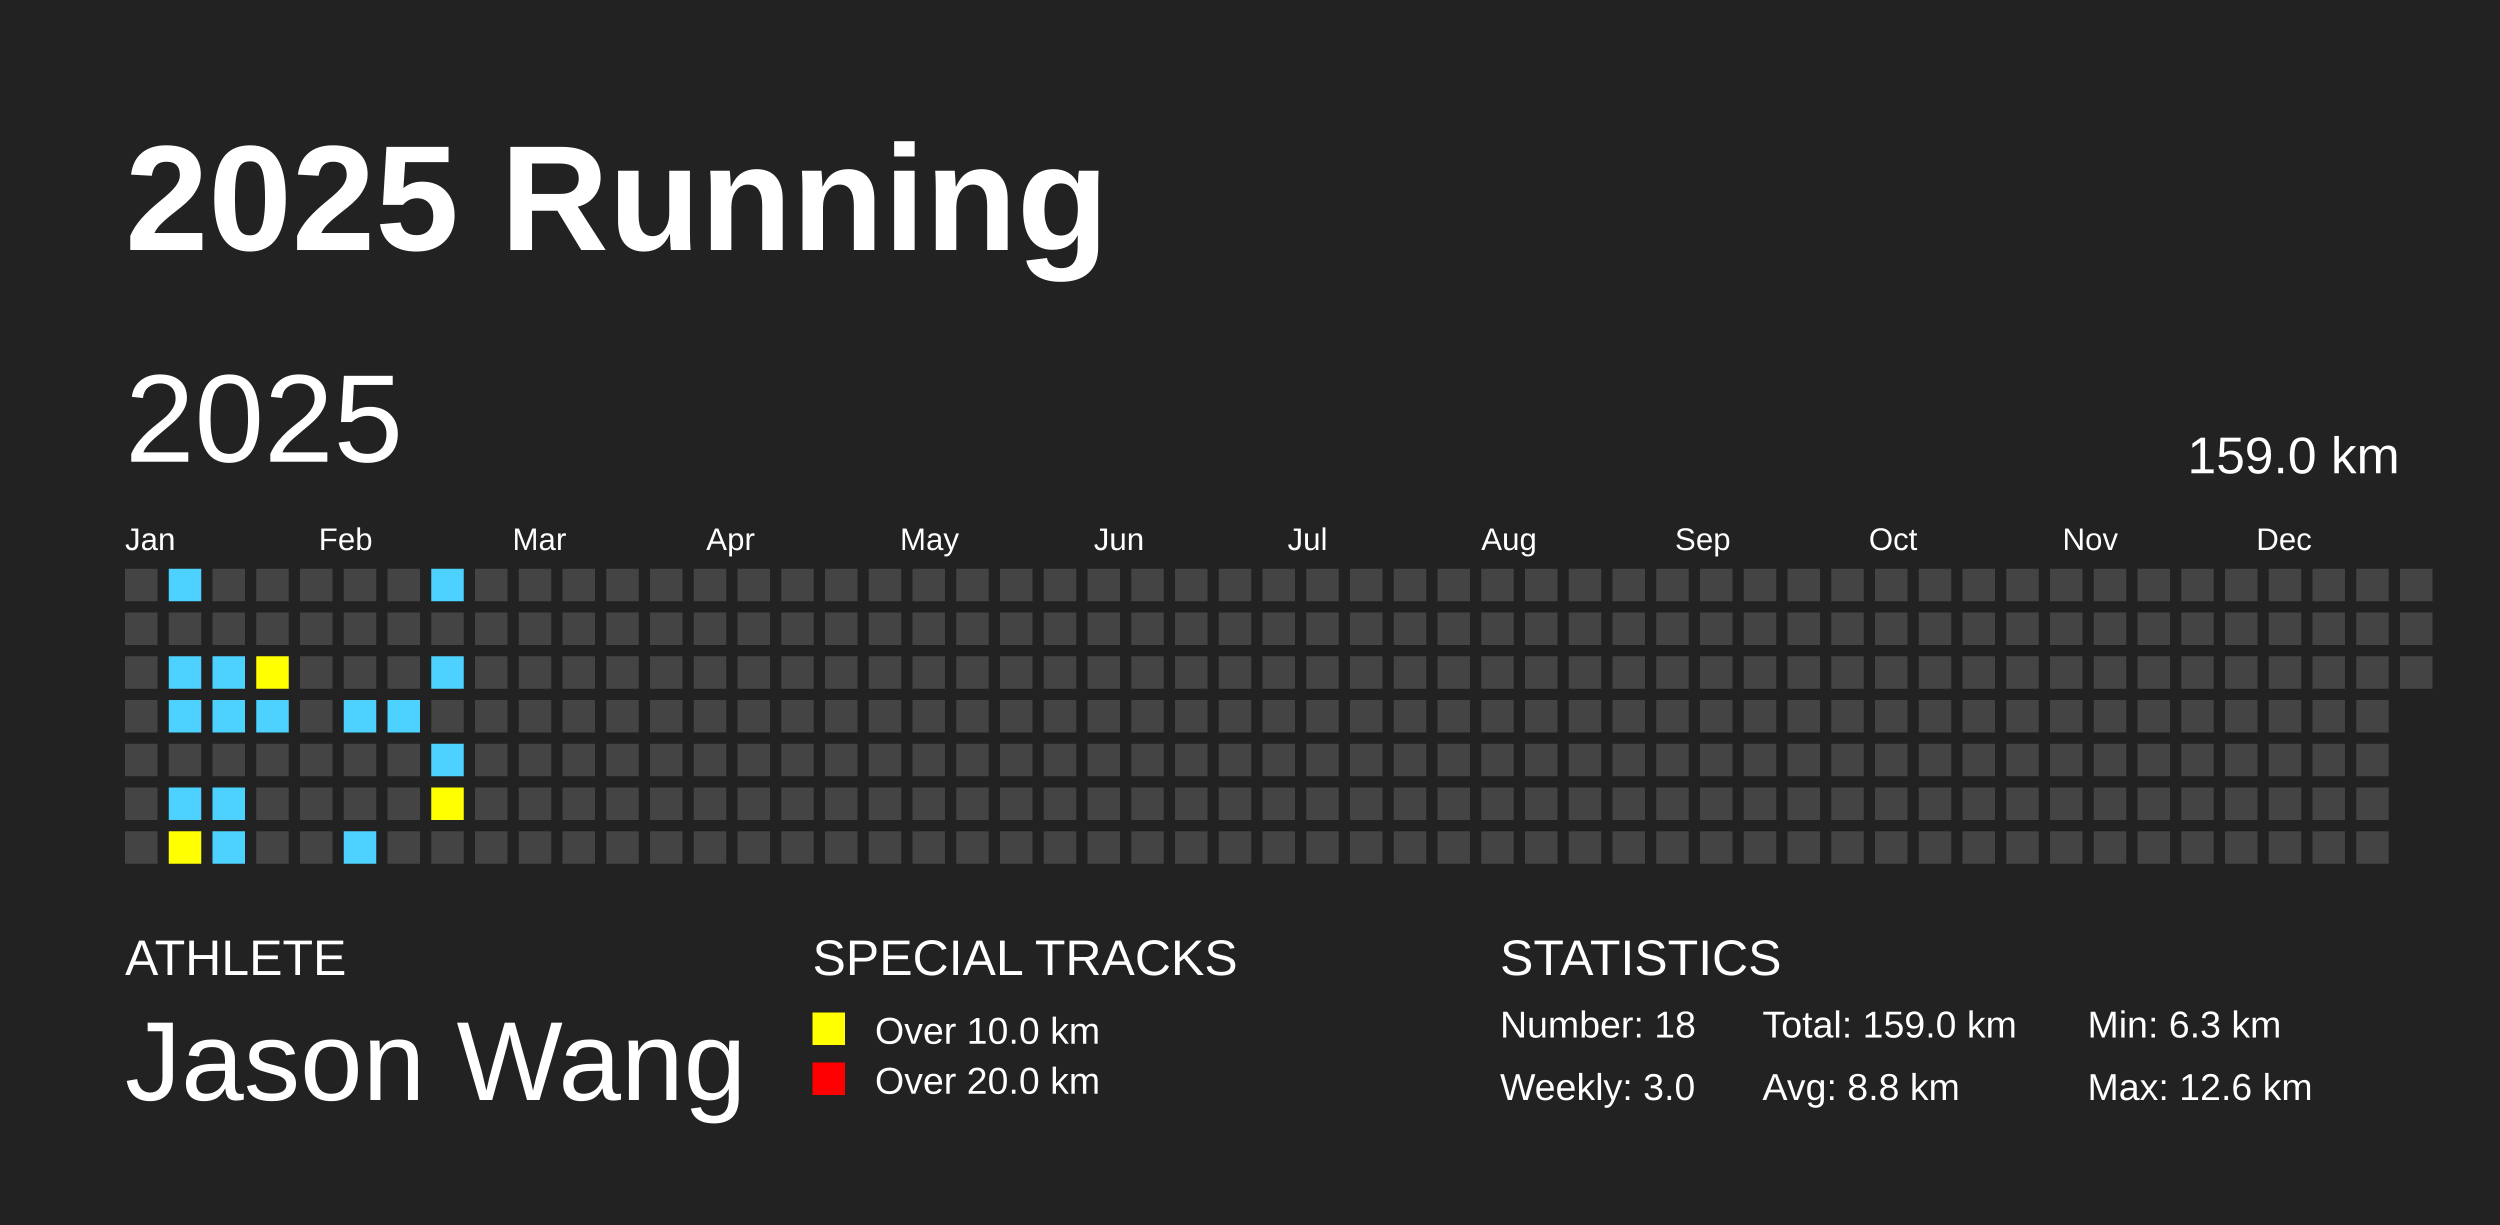
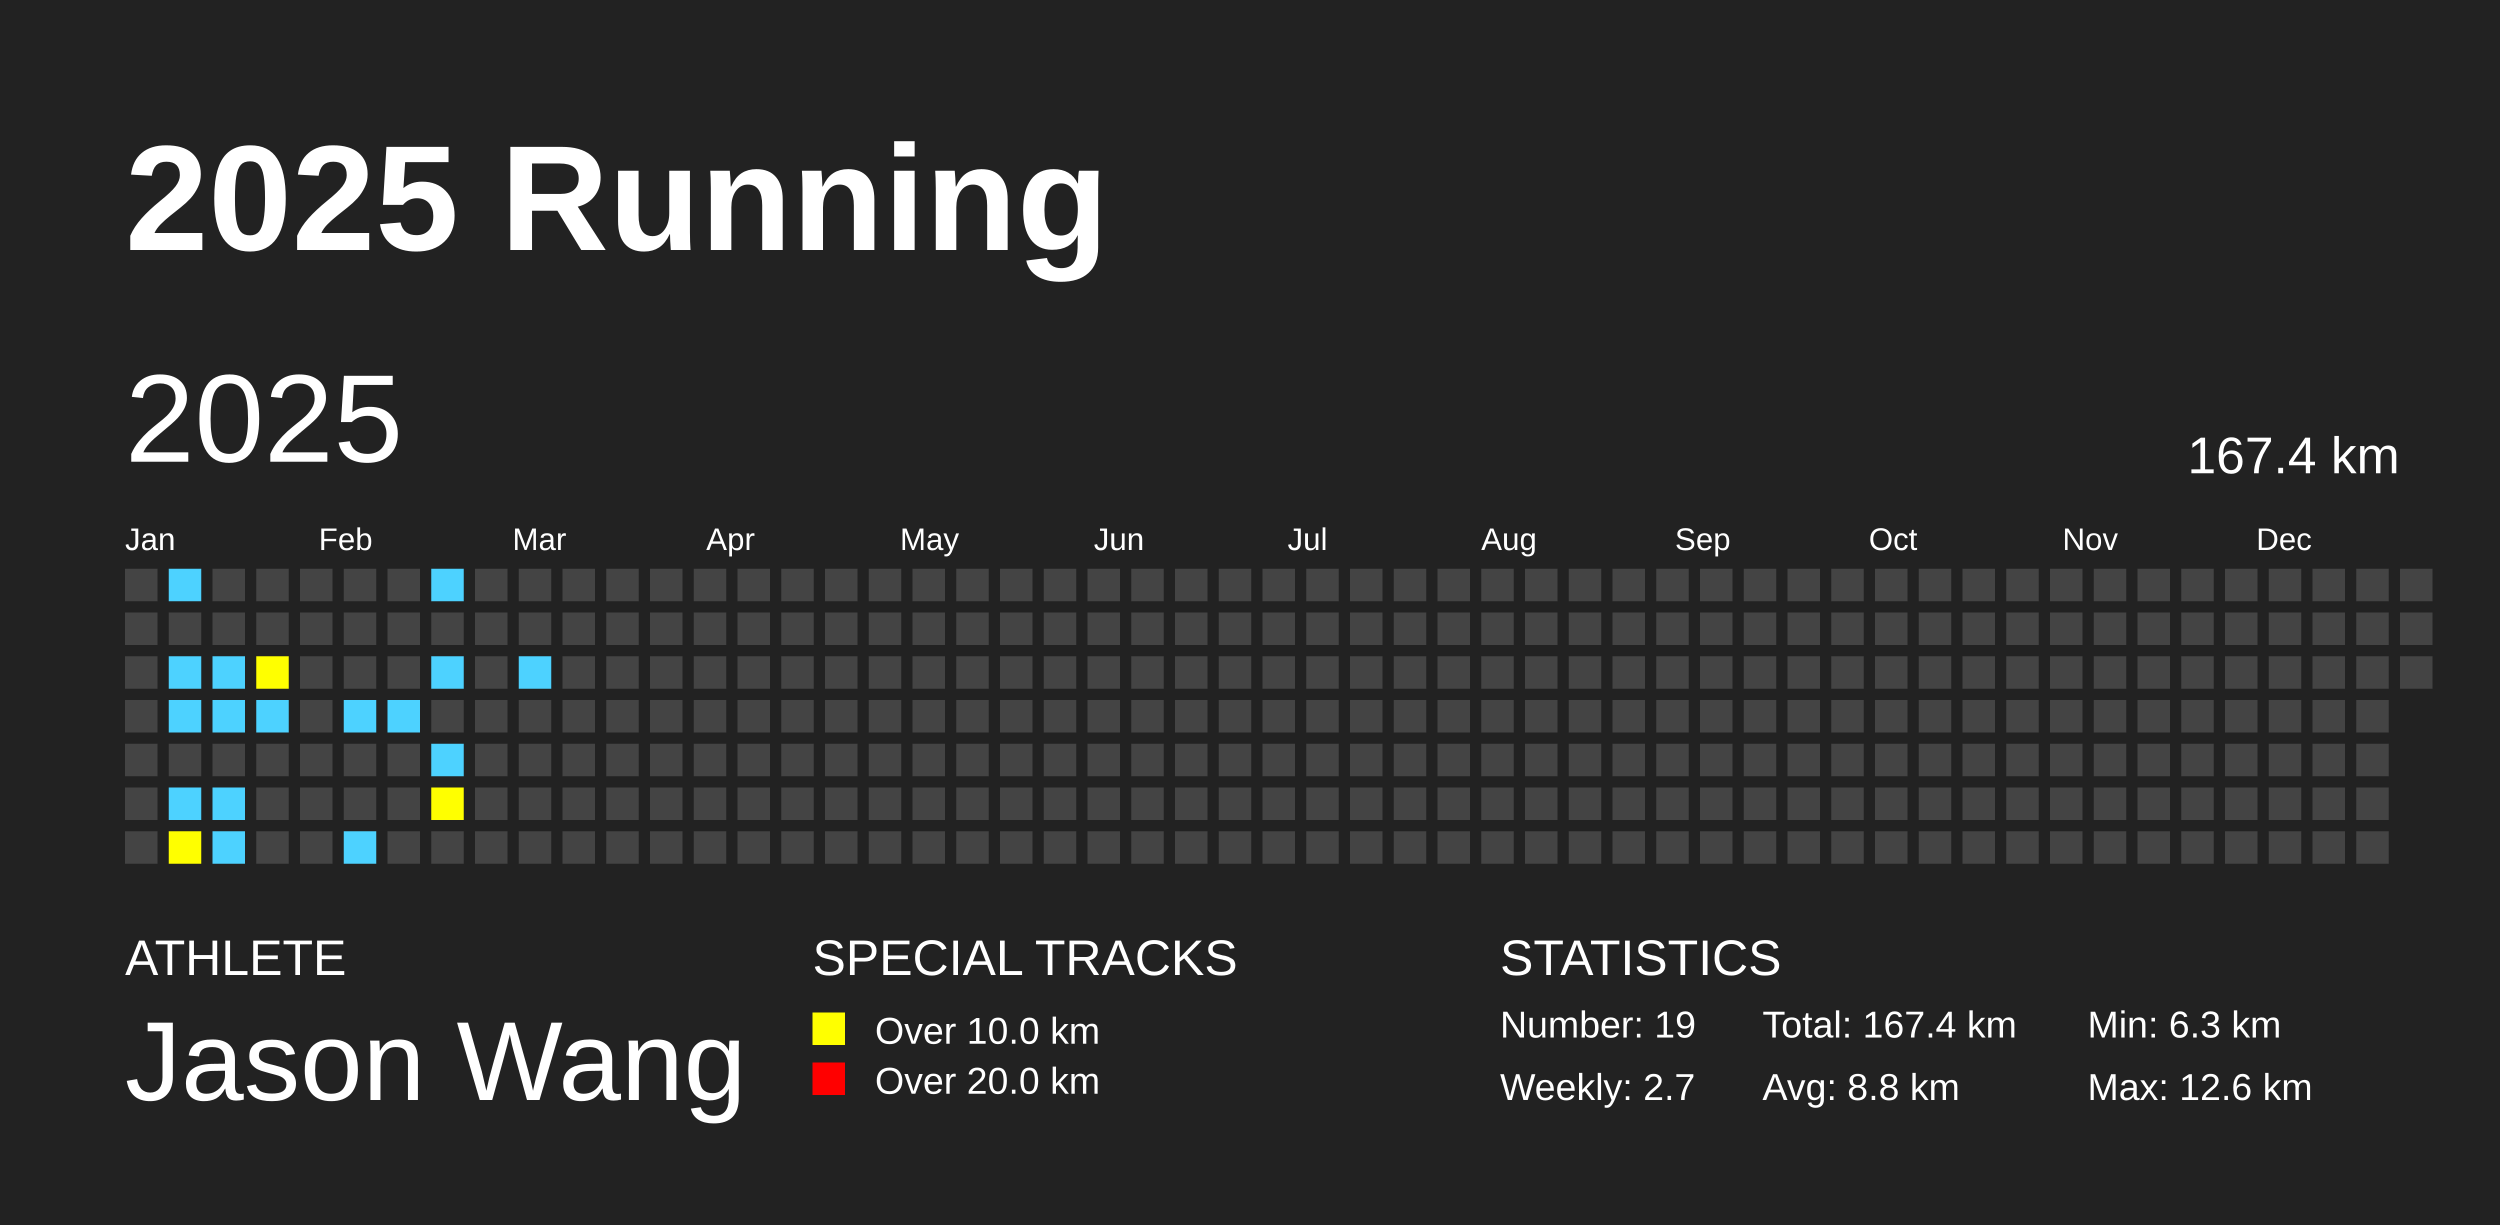
<svg xmlns="http://www.w3.org/2000/svg" baseProfile="full" height="98mm" version="1.1" viewBox="0,0,200,98" width="200mm">
  <defs />
  <rect fill="#222222" height="98" width="200" x="0" y="0" />
  <text fill="#FFFFFF" style="font-size:12px; font-family:Arial; font-weight:bold;" x="10" y="20">2025 Running</text>
  <text fill="#FFFFFF" style="font-size:4px; font-family:Arial" x="10" y="78">ATHLETE</text>
  <text fill="#FFFFFF" style="font-size:9px; font-family:Arial" x="10" y="88">Jason Wang</text>
  <text fill="#FFFFFF" style="font-size:4px; font-family:Arial" x="65" y="78">SPECIAL TRACKS</text>
  <rect fill="yellow" height="2.6" width="2.6" x="65" y="81" />
  <text fill="#FFFFFF" style="font-size:3px; font-family:Arial" x="70" y="83.5">Over 10.0 km</text>
  <rect fill="red" height="2.6" width="2.6" x="65" y="85" />
  <text fill="#FFFFFF" style="font-size:3px; font-family:Arial" x="70" y="87.5">Over 20.0 km</text>
  <text fill="#FFFFFF" style="font-size:4px; font-family:Arial" x="120" y="78">STATISTICS</text>
-   <text fill="#FFFFFF" style="font-size:3px; font-family:Arial" x="120" y="83">Number: 18</text>
-   <text fill="#FFFFFF" style="font-size:3px; font-family:Arial" x="120" y="88">Weekly: 3.0</text>
-   <text fill="#FFFFFF" style="font-size:3px; font-family:Arial" x="141" y="83">Total: 159.0 km</text>
+   <text fill="#FFFFFF" style="font-size:3px; font-family:Arial" x="120" y="83">Number: 19</text>
+   <text fill="#FFFFFF" style="font-size:3px; font-family:Arial" x="120" y="88">Weekly: 2.7</text>
+   <text fill="#FFFFFF" style="font-size:3px; font-family:Arial" x="141" y="83">Total: 167.4 km</text>
  <text fill="#FFFFFF" style="font-size:3px; font-family:Arial" x="141" y="88">Avg: 8.8 km</text>
  <text fill="#FFFFFF" style="font-size:3px; font-family:Arial" x="167" y="83">Min: 6.3 km</text>
  <text fill="#FFFFFF" style="font-size:3px; font-family:Arial" x="167" y="88">Max: 12.6 km</text>
  <text dominant-baseline="hanging" fill="#FFFFFF" style="font-size:10.0px; font-family:Arial;" x="10" y="30">2025</text>
-   <text dominant-baseline="hanging" fill="#FFFFFF" style="font-size:4.125px; font-family:Arial;" x="175" y="35">159.0 km</text>
+   <text dominant-baseline="hanging" fill="#FFFFFF" style="font-size:4.125px; font-family:Arial;" x="175" y="35">167.4 km</text>
  <text fill="#FFFFFF" style="font-size:2.5px; font-family:Arial" x="10.0" y="44">Jan</text>
  <text fill="#FFFFFF" style="font-size:2.5px; font-family:Arial" x="25.5" y="44">Feb</text>
  <text fill="#FFFFFF" style="font-size:2.5px; font-family:Arial" x="41.0" y="44">Mar</text>
  <text fill="#FFFFFF" style="font-size:2.5px; font-family:Arial" x="56.5" y="44">Apr</text>
  <text fill="#FFFFFF" style="font-size:2.5px; font-family:Arial" x="72.0" y="44">May</text>
  <text fill="#FFFFFF" style="font-size:2.5px; font-family:Arial" x="87.5" y="44">Jun</text>
  <text fill="#FFFFFF" style="font-size:2.5px; font-family:Arial" x="103.0" y="44">Jul</text>
  <text fill="#FFFFFF" style="font-size:2.5px; font-family:Arial" x="118.5" y="44">Aug</text>
  <text fill="#FFFFFF" style="font-size:2.5px; font-family:Arial" x="134.0" y="44">Sep</text>
  <text fill="#FFFFFF" style="font-size:2.5px; font-family:Arial" x="149.5" y="44">Oct</text>
  <text fill="#FFFFFF" style="font-size:2.5px; font-family:Arial" x="165.0" y="44">Nov</text>
  <text fill="#FFFFFF" style="font-size:2.5px; font-family:Arial" x="180.5" y="44">Dec</text>
  <rect fill="#444444" height="2.6" width="2.6" x="10.0" y="45.5" />
  <rect fill="#444444" height="2.6" width="2.6" x="10.0" y="49.0" />
  <rect fill="#444444" height="2.6" width="2.6" x="10.0" y="52.5" />
  <rect fill="#444444" height="2.6" width="2.6" x="10.0" y="56.0" />
  <rect fill="#444444" height="2.6" width="2.6" x="10.0" y="59.5" />
  <rect fill="#444444" height="2.6" width="2.6" x="10.0" y="63.0" />
  <rect fill="#444444" height="2.6" width="2.6" x="10.0" y="66.5" />
  <rect fill="#4DD2FF" height="2.6" width="2.6" x="13.5" y="45.5" />
  <rect fill="#444444" height="2.6" width="2.6" x="13.5" y="49.0" />
  <rect fill="#4DD2FF" height="2.6" width="2.6" x="13.5" y="52.5" />
  <rect fill="#4DD2FF" height="2.6" width="2.6" x="13.5" y="56.0" />
  <rect fill="#444444" height="2.6" width="2.6" x="13.5" y="59.5" />
  <rect fill="#4DD2FF" height="2.6" width="2.6" x="13.5" y="63.0" />
  <rect fill="yellow" height="2.6" width="2.6" x="13.5" y="66.5" />
  <rect fill="#444444" height="2.6" width="2.6" x="17.0" y="45.5" />
  <rect fill="#444444" height="2.6" width="2.6" x="17.0" y="49.0" />
  <rect fill="#4DD2FF" height="2.6" width="2.6" x="17.0" y="52.5" />
  <rect fill="#4DD2FF" height="2.6" width="2.6" x="17.0" y="56.0" />
  <rect fill="#444444" height="2.6" width="2.6" x="17.0" y="59.5" />
  <rect fill="#4DD2FF" height="2.6" width="2.6" x="17.0" y="63.0" />
  <rect fill="#4DD2FF" height="2.6" width="2.6" x="17.0" y="66.5" />
  <rect fill="#444444" height="2.6" width="2.6" x="20.5" y="45.5" />
  <rect fill="#444444" height="2.6" width="2.6" x="20.5" y="49.0" />
  <rect fill="yellow" height="2.6" width="2.6" x="20.5" y="52.5" />
  <rect fill="#4DD2FF" height="2.6" width="2.6" x="20.5" y="56.0" />
  <rect fill="#444444" height="2.6" width="2.6" x="20.5" y="59.5" />
  <rect fill="#444444" height="2.6" width="2.6" x="20.5" y="63.0" />
  <rect fill="#444444" height="2.6" width="2.6" x="20.5" y="66.5" />
  <rect fill="#444444" height="2.6" width="2.6" x="24.0" y="45.5" />
  <rect fill="#444444" height="2.6" width="2.6" x="24.0" y="49.0" />
  <rect fill="#444444" height="2.6" width="2.6" x="24.0" y="52.5" />
  <rect fill="#444444" height="2.6" width="2.6" x="24.0" y="56.0" />
  <rect fill="#444444" height="2.6" width="2.6" x="24.0" y="59.5" />
  <rect fill="#444444" height="2.6" width="2.6" x="24.0" y="63.0" />
  <rect fill="#444444" height="2.6" width="2.6" x="24.0" y="66.5" />
  <rect fill="#444444" height="2.6" width="2.6" x="27.5" y="45.5" />
  <rect fill="#444444" height="2.6" width="2.6" x="27.5" y="49.0" />
  <rect fill="#444444" height="2.6" width="2.6" x="27.5" y="52.5" />
  <rect fill="#4DD2FF" height="2.6" width="2.6" x="27.5" y="56.0" />
  <rect fill="#444444" height="2.6" width="2.6" x="27.5" y="59.5" />
  <rect fill="#444444" height="2.6" width="2.6" x="27.5" y="63.0" />
  <rect fill="#4DD2FF" height="2.6" width="2.6" x="27.5" y="66.5" />
  <rect fill="#444444" height="2.6" width="2.6" x="31.0" y="45.5" />
  <rect fill="#444444" height="2.6" width="2.6" x="31.0" y="49.0" />
  <rect fill="#444444" height="2.6" width="2.6" x="31.0" y="52.5" />
  <rect fill="#4DD2FF" height="2.6" width="2.6" x="31.0" y="56.0" />
  <rect fill="#444444" height="2.6" width="2.6" x="31.0" y="59.5" />
  <rect fill="#444444" height="2.6" width="2.6" x="31.0" y="63.0" />
  <rect fill="#444444" height="2.6" width="2.6" x="31.0" y="66.5" />
  <rect fill="#4DD2FF" height="2.6" width="2.6" x="34.5" y="45.5" />
  <rect fill="#444444" height="2.6" width="2.6" x="34.5" y="49.0" />
  <rect fill="#4DD2FF" height="2.6" width="2.6" x="34.5" y="52.5" />
  <rect fill="#444444" height="2.6" width="2.6" x="34.5" y="56.0" />
  <rect fill="#4DD2FF" height="2.6" width="2.6" x="34.5" y="59.5" />
  <rect fill="yellow" height="2.6" width="2.6" x="34.5" y="63.0" />
  <rect fill="#444444" height="2.6" width="2.6" x="34.5" y="66.5" />
  <rect fill="#444444" height="2.6" width="2.6" x="38.0" y="45.5" />
  <rect fill="#444444" height="2.6" width="2.6" x="38.0" y="49.0" />
  <rect fill="#444444" height="2.6" width="2.6" x="38.0" y="52.5" />
  <rect fill="#444444" height="2.6" width="2.6" x="38.0" y="56.0" />
  <rect fill="#444444" height="2.6" width="2.6" x="38.0" y="59.5" />
  <rect fill="#444444" height="2.6" width="2.6" x="38.0" y="63.0" />
  <rect fill="#444444" height="2.6" width="2.6" x="38.0" y="66.5" />
  <rect fill="#444444" height="2.6" width="2.6" x="41.5" y="45.5" />
  <rect fill="#444444" height="2.6" width="2.6" x="41.5" y="49.0" />
-   <rect fill="#444444" height="2.6" width="2.6" x="41.5" y="52.5" />
+   <rect fill="#4DD2FF" height="2.6" width="2.6" x="41.5" y="52.5" />
  <rect fill="#444444" height="2.6" width="2.6" x="41.5" y="56.0" />
  <rect fill="#444444" height="2.6" width="2.6" x="41.5" y="59.5" />
  <rect fill="#444444" height="2.6" width="2.6" x="41.5" y="63.0" />
  <rect fill="#444444" height="2.6" width="2.6" x="41.5" y="66.5" />
  <rect fill="#444444" height="2.6" width="2.6" x="45.0" y="45.5" />
  <rect fill="#444444" height="2.6" width="2.6" x="45.0" y="49.0" />
  <rect fill="#444444" height="2.6" width="2.6" x="45.0" y="52.5" />
  <rect fill="#444444" height="2.6" width="2.6" x="45.0" y="56.0" />
  <rect fill="#444444" height="2.6" width="2.6" x="45.0" y="59.5" />
  <rect fill="#444444" height="2.6" width="2.6" x="45.0" y="63.0" />
  <rect fill="#444444" height="2.6" width="2.6" x="45.0" y="66.5" />
  <rect fill="#444444" height="2.6" width="2.6" x="48.5" y="45.5" />
  <rect fill="#444444" height="2.6" width="2.6" x="48.5" y="49.0" />
  <rect fill="#444444" height="2.6" width="2.6" x="48.5" y="52.5" />
  <rect fill="#444444" height="2.6" width="2.6" x="48.5" y="56.0" />
  <rect fill="#444444" height="2.6" width="2.6" x="48.5" y="59.5" />
  <rect fill="#444444" height="2.6" width="2.6" x="48.5" y="63.0" />
  <rect fill="#444444" height="2.6" width="2.6" x="48.5" y="66.5" />
  <rect fill="#444444" height="2.6" width="2.6" x="52.0" y="45.5" />
  <rect fill="#444444" height="2.6" width="2.6" x="52.0" y="49.0" />
  <rect fill="#444444" height="2.6" width="2.6" x="52.0" y="52.5" />
  <rect fill="#444444" height="2.6" width="2.6" x="52.0" y="56.0" />
  <rect fill="#444444" height="2.6" width="2.6" x="52.0" y="59.5" />
  <rect fill="#444444" height="2.6" width="2.6" x="52.0" y="63.0" />
  <rect fill="#444444" height="2.6" width="2.6" x="52.0" y="66.5" />
  <rect fill="#444444" height="2.6" width="2.6" x="55.5" y="45.5" />
  <rect fill="#444444" height="2.6" width="2.6" x="55.5" y="49.0" />
  <rect fill="#444444" height="2.6" width="2.6" x="55.5" y="52.5" />
  <rect fill="#444444" height="2.6" width="2.6" x="55.5" y="56.0" />
  <rect fill="#444444" height="2.6" width="2.6" x="55.5" y="59.5" />
  <rect fill="#444444" height="2.6" width="2.6" x="55.5" y="63.0" />
  <rect fill="#444444" height="2.6" width="2.6" x="55.5" y="66.5" />
  <rect fill="#444444" height="2.6" width="2.6" x="59.0" y="45.5" />
  <rect fill="#444444" height="2.6" width="2.6" x="59.0" y="49.0" />
  <rect fill="#444444" height="2.6" width="2.6" x="59.0" y="52.5" />
  <rect fill="#444444" height="2.6" width="2.6" x="59.0" y="56.0" />
  <rect fill="#444444" height="2.6" width="2.6" x="59.0" y="59.5" />
  <rect fill="#444444" height="2.6" width="2.6" x="59.0" y="63.0" />
  <rect fill="#444444" height="2.6" width="2.6" x="59.0" y="66.5" />
  <rect fill="#444444" height="2.6" width="2.6" x="62.5" y="45.5" />
  <rect fill="#444444" height="2.6" width="2.6" x="62.5" y="49.0" />
  <rect fill="#444444" height="2.6" width="2.6" x="62.5" y="52.5" />
  <rect fill="#444444" height="2.6" width="2.6" x="62.5" y="56.0" />
  <rect fill="#444444" height="2.6" width="2.6" x="62.5" y="59.5" />
  <rect fill="#444444" height="2.6" width="2.6" x="62.5" y="63.0" />
  <rect fill="#444444" height="2.6" width="2.6" x="62.5" y="66.5" />
  <rect fill="#444444" height="2.6" width="2.6" x="66.0" y="45.5" />
  <rect fill="#444444" height="2.6" width="2.6" x="66.0" y="49.0" />
  <rect fill="#444444" height="2.6" width="2.6" x="66.0" y="52.5" />
  <rect fill="#444444" height="2.6" width="2.6" x="66.0" y="56.0" />
  <rect fill="#444444" height="2.6" width="2.6" x="66.0" y="59.5" />
  <rect fill="#444444" height="2.6" width="2.6" x="66.0" y="63.0" />
  <rect fill="#444444" height="2.6" width="2.6" x="66.0" y="66.5" />
  <rect fill="#444444" height="2.6" width="2.6" x="69.5" y="45.5" />
  <rect fill="#444444" height="2.6" width="2.6" x="69.5" y="49.0" />
  <rect fill="#444444" height="2.6" width="2.6" x="69.5" y="52.5" />
  <rect fill="#444444" height="2.6" width="2.6" x="69.5" y="56.0" />
  <rect fill="#444444" height="2.6" width="2.6" x="69.5" y="59.5" />
  <rect fill="#444444" height="2.6" width="2.6" x="69.5" y="63.0" />
  <rect fill="#444444" height="2.6" width="2.6" x="69.5" y="66.5" />
  <rect fill="#444444" height="2.6" width="2.6" x="73.0" y="45.5" />
  <rect fill="#444444" height="2.6" width="2.6" x="73.0" y="49.0" />
  <rect fill="#444444" height="2.6" width="2.6" x="73.0" y="52.5" />
  <rect fill="#444444" height="2.6" width="2.6" x="73.0" y="56.0" />
  <rect fill="#444444" height="2.6" width="2.6" x="73.0" y="59.5" />
  <rect fill="#444444" height="2.6" width="2.6" x="73.0" y="63.0" />
  <rect fill="#444444" height="2.6" width="2.6" x="73.0" y="66.5" />
  <rect fill="#444444" height="2.6" width="2.6" x="76.5" y="45.5" />
  <rect fill="#444444" height="2.6" width="2.6" x="76.5" y="49.0" />
  <rect fill="#444444" height="2.6" width="2.6" x="76.5" y="52.5" />
  <rect fill="#444444" height="2.6" width="2.6" x="76.5" y="56.0" />
  <rect fill="#444444" height="2.6" width="2.6" x="76.5" y="59.5" />
  <rect fill="#444444" height="2.6" width="2.6" x="76.5" y="63.0" />
  <rect fill="#444444" height="2.6" width="2.6" x="76.5" y="66.5" />
  <rect fill="#444444" height="2.6" width="2.6" x="80.0" y="45.5" />
  <rect fill="#444444" height="2.6" width="2.6" x="80.0" y="49.0" />
  <rect fill="#444444" height="2.6" width="2.6" x="80.0" y="52.5" />
  <rect fill="#444444" height="2.6" width="2.6" x="80.0" y="56.0" />
  <rect fill="#444444" height="2.6" width="2.6" x="80.0" y="59.5" />
  <rect fill="#444444" height="2.6" width="2.6" x="80.0" y="63.0" />
  <rect fill="#444444" height="2.6" width="2.6" x="80.0" y="66.5" />
  <rect fill="#444444" height="2.6" width="2.6" x="83.5" y="45.5" />
  <rect fill="#444444" height="2.6" width="2.6" x="83.5" y="49.0" />
  <rect fill="#444444" height="2.6" width="2.6" x="83.5" y="52.5" />
  <rect fill="#444444" height="2.6" width="2.6" x="83.5" y="56.0" />
  <rect fill="#444444" height="2.6" width="2.6" x="83.5" y="59.5" />
  <rect fill="#444444" height="2.6" width="2.6" x="83.5" y="63.0" />
  <rect fill="#444444" height="2.6" width="2.6" x="83.5" y="66.5" />
  <rect fill="#444444" height="2.6" width="2.6" x="87.0" y="45.5" />
  <rect fill="#444444" height="2.6" width="2.6" x="87.0" y="49.0" />
  <rect fill="#444444" height="2.6" width="2.6" x="87.0" y="52.5" />
  <rect fill="#444444" height="2.6" width="2.6" x="87.0" y="56.0" />
  <rect fill="#444444" height="2.6" width="2.6" x="87.0" y="59.5" />
  <rect fill="#444444" height="2.6" width="2.6" x="87.0" y="63.0" />
  <rect fill="#444444" height="2.6" width="2.6" x="87.0" y="66.5" />
  <rect fill="#444444" height="2.6" width="2.6" x="90.5" y="45.5" />
  <rect fill="#444444" height="2.6" width="2.6" x="90.5" y="49.0" />
  <rect fill="#444444" height="2.6" width="2.6" x="90.5" y="52.5" />
  <rect fill="#444444" height="2.6" width="2.6" x="90.5" y="56.0" />
  <rect fill="#444444" height="2.6" width="2.6" x="90.5" y="59.5" />
  <rect fill="#444444" height="2.6" width="2.6" x="90.5" y="63.0" />
  <rect fill="#444444" height="2.6" width="2.6" x="90.5" y="66.5" />
  <rect fill="#444444" height="2.6" width="2.6" x="94.0" y="45.5" />
  <rect fill="#444444" height="2.6" width="2.6" x="94.0" y="49.0" />
  <rect fill="#444444" height="2.6" width="2.6" x="94.0" y="52.5" />
  <rect fill="#444444" height="2.6" width="2.6" x="94.0" y="56.0" />
  <rect fill="#444444" height="2.6" width="2.6" x="94.0" y="59.5" />
  <rect fill="#444444" height="2.6" width="2.6" x="94.0" y="63.0" />
  <rect fill="#444444" height="2.6" width="2.6" x="94.0" y="66.5" />
  <rect fill="#444444" height="2.6" width="2.6" x="97.5" y="45.5" />
  <rect fill="#444444" height="2.6" width="2.6" x="97.5" y="49.0" />
  <rect fill="#444444" height="2.6" width="2.6" x="97.5" y="52.5" />
  <rect fill="#444444" height="2.6" width="2.6" x="97.5" y="56.0" />
  <rect fill="#444444" height="2.6" width="2.6" x="97.5" y="59.5" />
  <rect fill="#444444" height="2.6" width="2.6" x="97.5" y="63.0" />
  <rect fill="#444444" height="2.6" width="2.6" x="97.5" y="66.5" />
  <rect fill="#444444" height="2.6" width="2.6" x="101.0" y="45.5" />
  <rect fill="#444444" height="2.6" width="2.6" x="101.0" y="49.0" />
  <rect fill="#444444" height="2.6" width="2.6" x="101.0" y="52.5" />
  <rect fill="#444444" height="2.6" width="2.6" x="101.0" y="56.0" />
  <rect fill="#444444" height="2.6" width="2.6" x="101.0" y="59.5" />
  <rect fill="#444444" height="2.6" width="2.6" x="101.0" y="63.0" />
  <rect fill="#444444" height="2.6" width="2.6" x="101.0" y="66.5" />
  <rect fill="#444444" height="2.6" width="2.6" x="104.5" y="45.5" />
  <rect fill="#444444" height="2.6" width="2.6" x="104.5" y="49.0" />
  <rect fill="#444444" height="2.6" width="2.6" x="104.5" y="52.5" />
  <rect fill="#444444" height="2.6" width="2.6" x="104.5" y="56.0" />
  <rect fill="#444444" height="2.6" width="2.6" x="104.5" y="59.5" />
  <rect fill="#444444" height="2.6" width="2.6" x="104.5" y="63.0" />
  <rect fill="#444444" height="2.6" width="2.6" x="104.5" y="66.5" />
  <rect fill="#444444" height="2.6" width="2.6" x="108.0" y="45.5" />
  <rect fill="#444444" height="2.6" width="2.6" x="108.0" y="49.0" />
  <rect fill="#444444" height="2.6" width="2.6" x="108.0" y="52.5" />
  <rect fill="#444444" height="2.6" width="2.6" x="108.0" y="56.0" />
  <rect fill="#444444" height="2.6" width="2.6" x="108.0" y="59.5" />
  <rect fill="#444444" height="2.6" width="2.6" x="108.0" y="63.0" />
  <rect fill="#444444" height="2.6" width="2.6" x="108.0" y="66.5" />
  <rect fill="#444444" height="2.6" width="2.6" x="111.5" y="45.5" />
  <rect fill="#444444" height="2.6" width="2.6" x="111.5" y="49.0" />
  <rect fill="#444444" height="2.6" width="2.6" x="111.5" y="52.5" />
  <rect fill="#444444" height="2.6" width="2.6" x="111.5" y="56.0" />
  <rect fill="#444444" height="2.6" width="2.6" x="111.5" y="59.5" />
  <rect fill="#444444" height="2.6" width="2.6" x="111.5" y="63.0" />
  <rect fill="#444444" height="2.6" width="2.6" x="111.5" y="66.5" />
  <rect fill="#444444" height="2.6" width="2.6" x="115.0" y="45.5" />
  <rect fill="#444444" height="2.6" width="2.6" x="115.0" y="49.0" />
  <rect fill="#444444" height="2.6" width="2.6" x="115.0" y="52.5" />
  <rect fill="#444444" height="2.6" width="2.6" x="115.0" y="56.0" />
  <rect fill="#444444" height="2.6" width="2.6" x="115.0" y="59.5" />
  <rect fill="#444444" height="2.6" width="2.6" x="115.0" y="63.0" />
  <rect fill="#444444" height="2.6" width="2.6" x="115.0" y="66.5" />
  <rect fill="#444444" height="2.6" width="2.6" x="118.5" y="45.5" />
  <rect fill="#444444" height="2.6" width="2.6" x="118.5" y="49.0" />
  <rect fill="#444444" height="2.6" width="2.6" x="118.5" y="52.5" />
  <rect fill="#444444" height="2.6" width="2.6" x="118.5" y="56.0" />
  <rect fill="#444444" height="2.6" width="2.6" x="118.5" y="59.5" />
  <rect fill="#444444" height="2.6" width="2.6" x="118.5" y="63.0" />
  <rect fill="#444444" height="2.6" width="2.6" x="118.5" y="66.5" />
  <rect fill="#444444" height="2.6" width="2.6" x="122.0" y="45.5" />
  <rect fill="#444444" height="2.6" width="2.6" x="122.0" y="49.0" />
  <rect fill="#444444" height="2.6" width="2.6" x="122.0" y="52.5" />
  <rect fill="#444444" height="2.6" width="2.6" x="122.0" y="56.0" />
  <rect fill="#444444" height="2.6" width="2.6" x="122.0" y="59.5" />
  <rect fill="#444444" height="2.6" width="2.6" x="122.0" y="63.0" />
  <rect fill="#444444" height="2.6" width="2.6" x="122.0" y="66.5" />
  <rect fill="#444444" height="2.6" width="2.6" x="125.5" y="45.5" />
  <rect fill="#444444" height="2.6" width="2.6" x="125.5" y="49.0" />
  <rect fill="#444444" height="2.6" width="2.6" x="125.5" y="52.5" />
  <rect fill="#444444" height="2.6" width="2.6" x="125.5" y="56.0" />
  <rect fill="#444444" height="2.6" width="2.6" x="125.5" y="59.5" />
  <rect fill="#444444" height="2.6" width="2.6" x="125.5" y="63.0" />
  <rect fill="#444444" height="2.6" width="2.6" x="125.5" y="66.5" />
  <rect fill="#444444" height="2.6" width="2.6" x="129.0" y="45.5" />
  <rect fill="#444444" height="2.6" width="2.6" x="129.0" y="49.0" />
  <rect fill="#444444" height="2.6" width="2.6" x="129.0" y="52.5" />
  <rect fill="#444444" height="2.6" width="2.6" x="129.0" y="56.0" />
  <rect fill="#444444" height="2.6" width="2.6" x="129.0" y="59.5" />
  <rect fill="#444444" height="2.6" width="2.6" x="129.0" y="63.0" />
  <rect fill="#444444" height="2.6" width="2.6" x="129.0" y="66.5" />
  <rect fill="#444444" height="2.6" width="2.6" x="132.5" y="45.5" />
  <rect fill="#444444" height="2.6" width="2.6" x="132.5" y="49.0" />
  <rect fill="#444444" height="2.6" width="2.6" x="132.5" y="52.5" />
  <rect fill="#444444" height="2.6" width="2.6" x="132.5" y="56.0" />
  <rect fill="#444444" height="2.6" width="2.6" x="132.5" y="59.5" />
  <rect fill="#444444" height="2.6" width="2.6" x="132.5" y="63.0" />
  <rect fill="#444444" height="2.6" width="2.6" x="132.5" y="66.5" />
  <rect fill="#444444" height="2.6" width="2.6" x="136.0" y="45.5" />
  <rect fill="#444444" height="2.6" width="2.6" x="136.0" y="49.0" />
  <rect fill="#444444" height="2.6" width="2.6" x="136.0" y="52.5" />
  <rect fill="#444444" height="2.6" width="2.6" x="136.0" y="56.0" />
  <rect fill="#444444" height="2.6" width="2.6" x="136.0" y="59.5" />
  <rect fill="#444444" height="2.6" width="2.6" x="136.0" y="63.0" />
  <rect fill="#444444" height="2.6" width="2.6" x="136.0" y="66.5" />
  <rect fill="#444444" height="2.6" width="2.6" x="139.5" y="45.5" />
  <rect fill="#444444" height="2.6" width="2.6" x="139.5" y="49.0" />
  <rect fill="#444444" height="2.6" width="2.6" x="139.5" y="52.5" />
  <rect fill="#444444" height="2.6" width="2.6" x="139.5" y="56.0" />
  <rect fill="#444444" height="2.6" width="2.6" x="139.5" y="59.5" />
  <rect fill="#444444" height="2.6" width="2.6" x="139.5" y="63.0" />
  <rect fill="#444444" height="2.6" width="2.6" x="139.5" y="66.5" />
  <rect fill="#444444" height="2.6" width="2.6" x="143.0" y="45.5" />
  <rect fill="#444444" height="2.6" width="2.6" x="143.0" y="49.0" />
  <rect fill="#444444" height="2.6" width="2.6" x="143.0" y="52.5" />
  <rect fill="#444444" height="2.6" width="2.6" x="143.0" y="56.0" />
  <rect fill="#444444" height="2.6" width="2.6" x="143.0" y="59.5" />
  <rect fill="#444444" height="2.6" width="2.6" x="143.0" y="63.0" />
  <rect fill="#444444" height="2.6" width="2.6" x="143.0" y="66.5" />
  <rect fill="#444444" height="2.6" width="2.6" x="146.5" y="45.5" />
  <rect fill="#444444" height="2.6" width="2.6" x="146.5" y="49.0" />
  <rect fill="#444444" height="2.6" width="2.6" x="146.5" y="52.5" />
  <rect fill="#444444" height="2.6" width="2.6" x="146.5" y="56.0" />
  <rect fill="#444444" height="2.6" width="2.6" x="146.5" y="59.5" />
  <rect fill="#444444" height="2.6" width="2.6" x="146.5" y="63.0" />
  <rect fill="#444444" height="2.6" width="2.6" x="146.5" y="66.5" />
  <rect fill="#444444" height="2.6" width="2.6" x="150.0" y="45.5" />
  <rect fill="#444444" height="2.6" width="2.6" x="150.0" y="49.0" />
  <rect fill="#444444" height="2.6" width="2.6" x="150.0" y="52.5" />
  <rect fill="#444444" height="2.6" width="2.6" x="150.0" y="56.0" />
  <rect fill="#444444" height="2.6" width="2.6" x="150.0" y="59.5" />
  <rect fill="#444444" height="2.6" width="2.6" x="150.0" y="63.0" />
  <rect fill="#444444" height="2.6" width="2.6" x="150.0" y="66.5" />
  <rect fill="#444444" height="2.6" width="2.6" x="153.5" y="45.5" />
  <rect fill="#444444" height="2.6" width="2.6" x="153.5" y="49.0" />
  <rect fill="#444444" height="2.6" width="2.6" x="153.5" y="52.5" />
  <rect fill="#444444" height="2.6" width="2.6" x="153.5" y="56.0" />
  <rect fill="#444444" height="2.6" width="2.6" x="153.5" y="59.5" />
  <rect fill="#444444" height="2.6" width="2.6" x="153.5" y="63.0" />
  <rect fill="#444444" height="2.6" width="2.6" x="153.5" y="66.5" />
  <rect fill="#444444" height="2.6" width="2.6" x="157.0" y="45.5" />
  <rect fill="#444444" height="2.6" width="2.6" x="157.0" y="49.0" />
  <rect fill="#444444" height="2.6" width="2.6" x="157.0" y="52.5" />
  <rect fill="#444444" height="2.6" width="2.6" x="157.0" y="56.0" />
  <rect fill="#444444" height="2.6" width="2.6" x="157.0" y="59.5" />
  <rect fill="#444444" height="2.6" width="2.6" x="157.0" y="63.0" />
  <rect fill="#444444" height="2.6" width="2.6" x="157.0" y="66.5" />
  <rect fill="#444444" height="2.6" width="2.6" x="160.5" y="45.5" />
  <rect fill="#444444" height="2.6" width="2.6" x="160.5" y="49.0" />
  <rect fill="#444444" height="2.6" width="2.6" x="160.5" y="52.5" />
  <rect fill="#444444" height="2.6" width="2.6" x="160.5" y="56.0" />
  <rect fill="#444444" height="2.6" width="2.6" x="160.5" y="59.5" />
  <rect fill="#444444" height="2.6" width="2.6" x="160.5" y="63.0" />
  <rect fill="#444444" height="2.6" width="2.6" x="160.5" y="66.5" />
  <rect fill="#444444" height="2.6" width="2.6" x="164.0" y="45.5" />
  <rect fill="#444444" height="2.6" width="2.6" x="164.0" y="49.0" />
  <rect fill="#444444" height="2.6" width="2.6" x="164.0" y="52.5" />
  <rect fill="#444444" height="2.6" width="2.6" x="164.0" y="56.0" />
  <rect fill="#444444" height="2.6" width="2.6" x="164.0" y="59.5" />
  <rect fill="#444444" height="2.6" width="2.6" x="164.0" y="63.0" />
  <rect fill="#444444" height="2.6" width="2.6" x="164.0" y="66.5" />
  <rect fill="#444444" height="2.6" width="2.6" x="167.5" y="45.5" />
  <rect fill="#444444" height="2.6" width="2.6" x="167.5" y="49.0" />
  <rect fill="#444444" height="2.6" width="2.6" x="167.5" y="52.5" />
  <rect fill="#444444" height="2.6" width="2.6" x="167.5" y="56.0" />
  <rect fill="#444444" height="2.6" width="2.6" x="167.5" y="59.5" />
  <rect fill="#444444" height="2.6" width="2.6" x="167.5" y="63.0" />
  <rect fill="#444444" height="2.6" width="2.6" x="167.5" y="66.5" />
  <rect fill="#444444" height="2.6" width="2.6" x="171.0" y="45.5" />
  <rect fill="#444444" height="2.6" width="2.6" x="171.0" y="49.0" />
  <rect fill="#444444" height="2.6" width="2.6" x="171.0" y="52.5" />
  <rect fill="#444444" height="2.6" width="2.6" x="171.0" y="56.0" />
  <rect fill="#444444" height="2.6" width="2.6" x="171.0" y="59.5" />
  <rect fill="#444444" height="2.6" width="2.6" x="171.0" y="63.0" />
  <rect fill="#444444" height="2.6" width="2.6" x="171.0" y="66.5" />
  <rect fill="#444444" height="2.6" width="2.6" x="174.5" y="45.5" />
  <rect fill="#444444" height="2.6" width="2.6" x="174.5" y="49.0" />
  <rect fill="#444444" height="2.6" width="2.6" x="174.5" y="52.5" />
  <rect fill="#444444" height="2.6" width="2.6" x="174.5" y="56.0" />
  <rect fill="#444444" height="2.6" width="2.6" x="174.5" y="59.5" />
  <rect fill="#444444" height="2.6" width="2.6" x="174.5" y="63.0" />
  <rect fill="#444444" height="2.6" width="2.6" x="174.5" y="66.5" />
  <rect fill="#444444" height="2.6" width="2.6" x="178.0" y="45.5" />
  <rect fill="#444444" height="2.6" width="2.6" x="178.0" y="49.0" />
  <rect fill="#444444" height="2.6" width="2.6" x="178.0" y="52.5" />
  <rect fill="#444444" height="2.6" width="2.6" x="178.0" y="56.0" />
  <rect fill="#444444" height="2.6" width="2.6" x="178.0" y="59.5" />
  <rect fill="#444444" height="2.6" width="2.6" x="178.0" y="63.0" />
  <rect fill="#444444" height="2.6" width="2.6" x="178.0" y="66.5" />
  <rect fill="#444444" height="2.6" width="2.6" x="181.5" y="45.5" />
  <rect fill="#444444" height="2.6" width="2.6" x="181.5" y="49.0" />
  <rect fill="#444444" height="2.6" width="2.6" x="181.5" y="52.5" />
  <rect fill="#444444" height="2.6" width="2.6" x="181.5" y="56.0" />
  <rect fill="#444444" height="2.6" width="2.6" x="181.5" y="59.5" />
  <rect fill="#444444" height="2.6" width="2.6" x="181.5" y="63.0" />
  <rect fill="#444444" height="2.6" width="2.6" x="181.5" y="66.5" />
  <rect fill="#444444" height="2.6" width="2.6" x="185.0" y="45.5" />
  <rect fill="#444444" height="2.6" width="2.6" x="185.0" y="49.0" />
  <rect fill="#444444" height="2.6" width="2.6" x="185.0" y="52.5" />
  <rect fill="#444444" height="2.6" width="2.6" x="185.0" y="56.0" />
  <rect fill="#444444" height="2.6" width="2.6" x="185.0" y="59.5" />
  <rect fill="#444444" height="2.6" width="2.6" x="185.0" y="63.0" />
  <rect fill="#444444" height="2.6" width="2.6" x="185.0" y="66.5" />
  <rect fill="#444444" height="2.6" width="2.6" x="188.5" y="45.5" />
  <rect fill="#444444" height="2.6" width="2.6" x="188.5" y="49.0" />
  <rect fill="#444444" height="2.6" width="2.6" x="188.5" y="52.5" />
  <rect fill="#444444" height="2.6" width="2.6" x="188.5" y="56.0" />
  <rect fill="#444444" height="2.6" width="2.6" x="188.5" y="59.5" />
  <rect fill="#444444" height="2.6" width="2.6" x="188.5" y="63.0" />
  <rect fill="#444444" height="2.6" width="2.6" x="188.5" y="66.5" />
  <rect fill="#444444" height="2.6" width="2.6" x="192.0" y="45.5" />
  <rect fill="#444444" height="2.6" width="2.6" x="192.0" y="49.0" />
  <rect fill="#444444" height="2.6" width="2.6" x="192.0" y="52.5" />
</svg>
